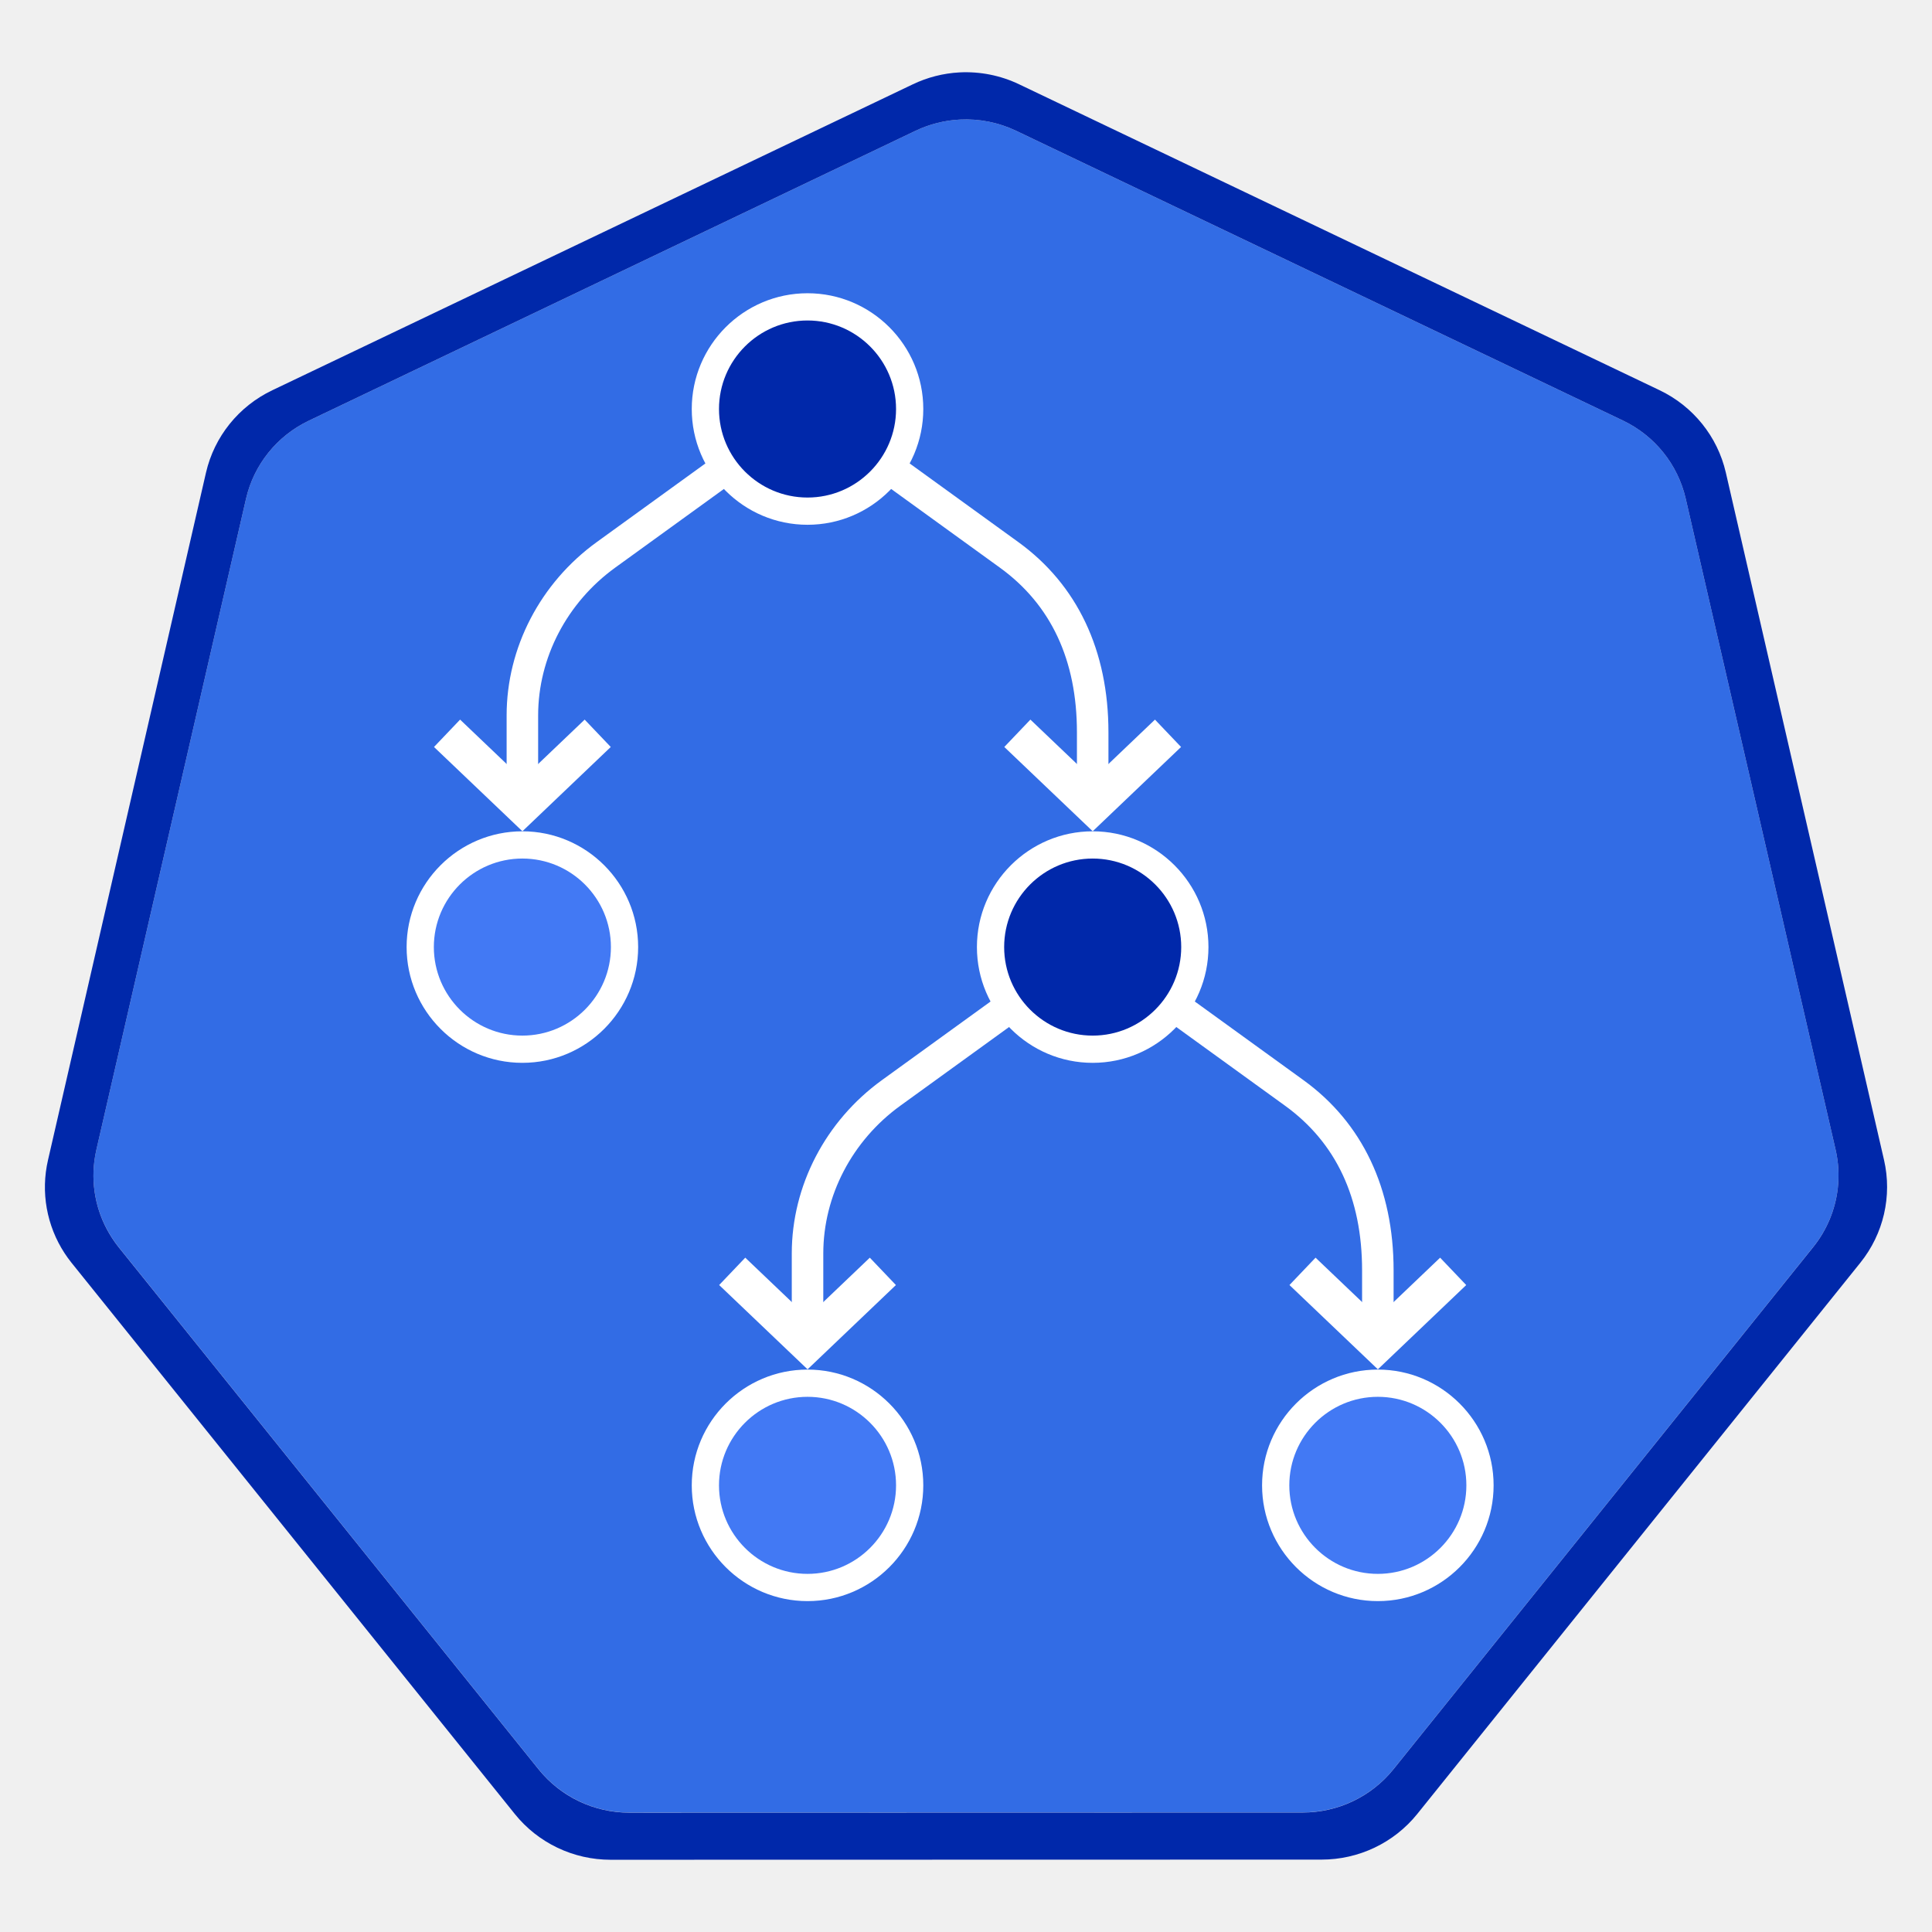
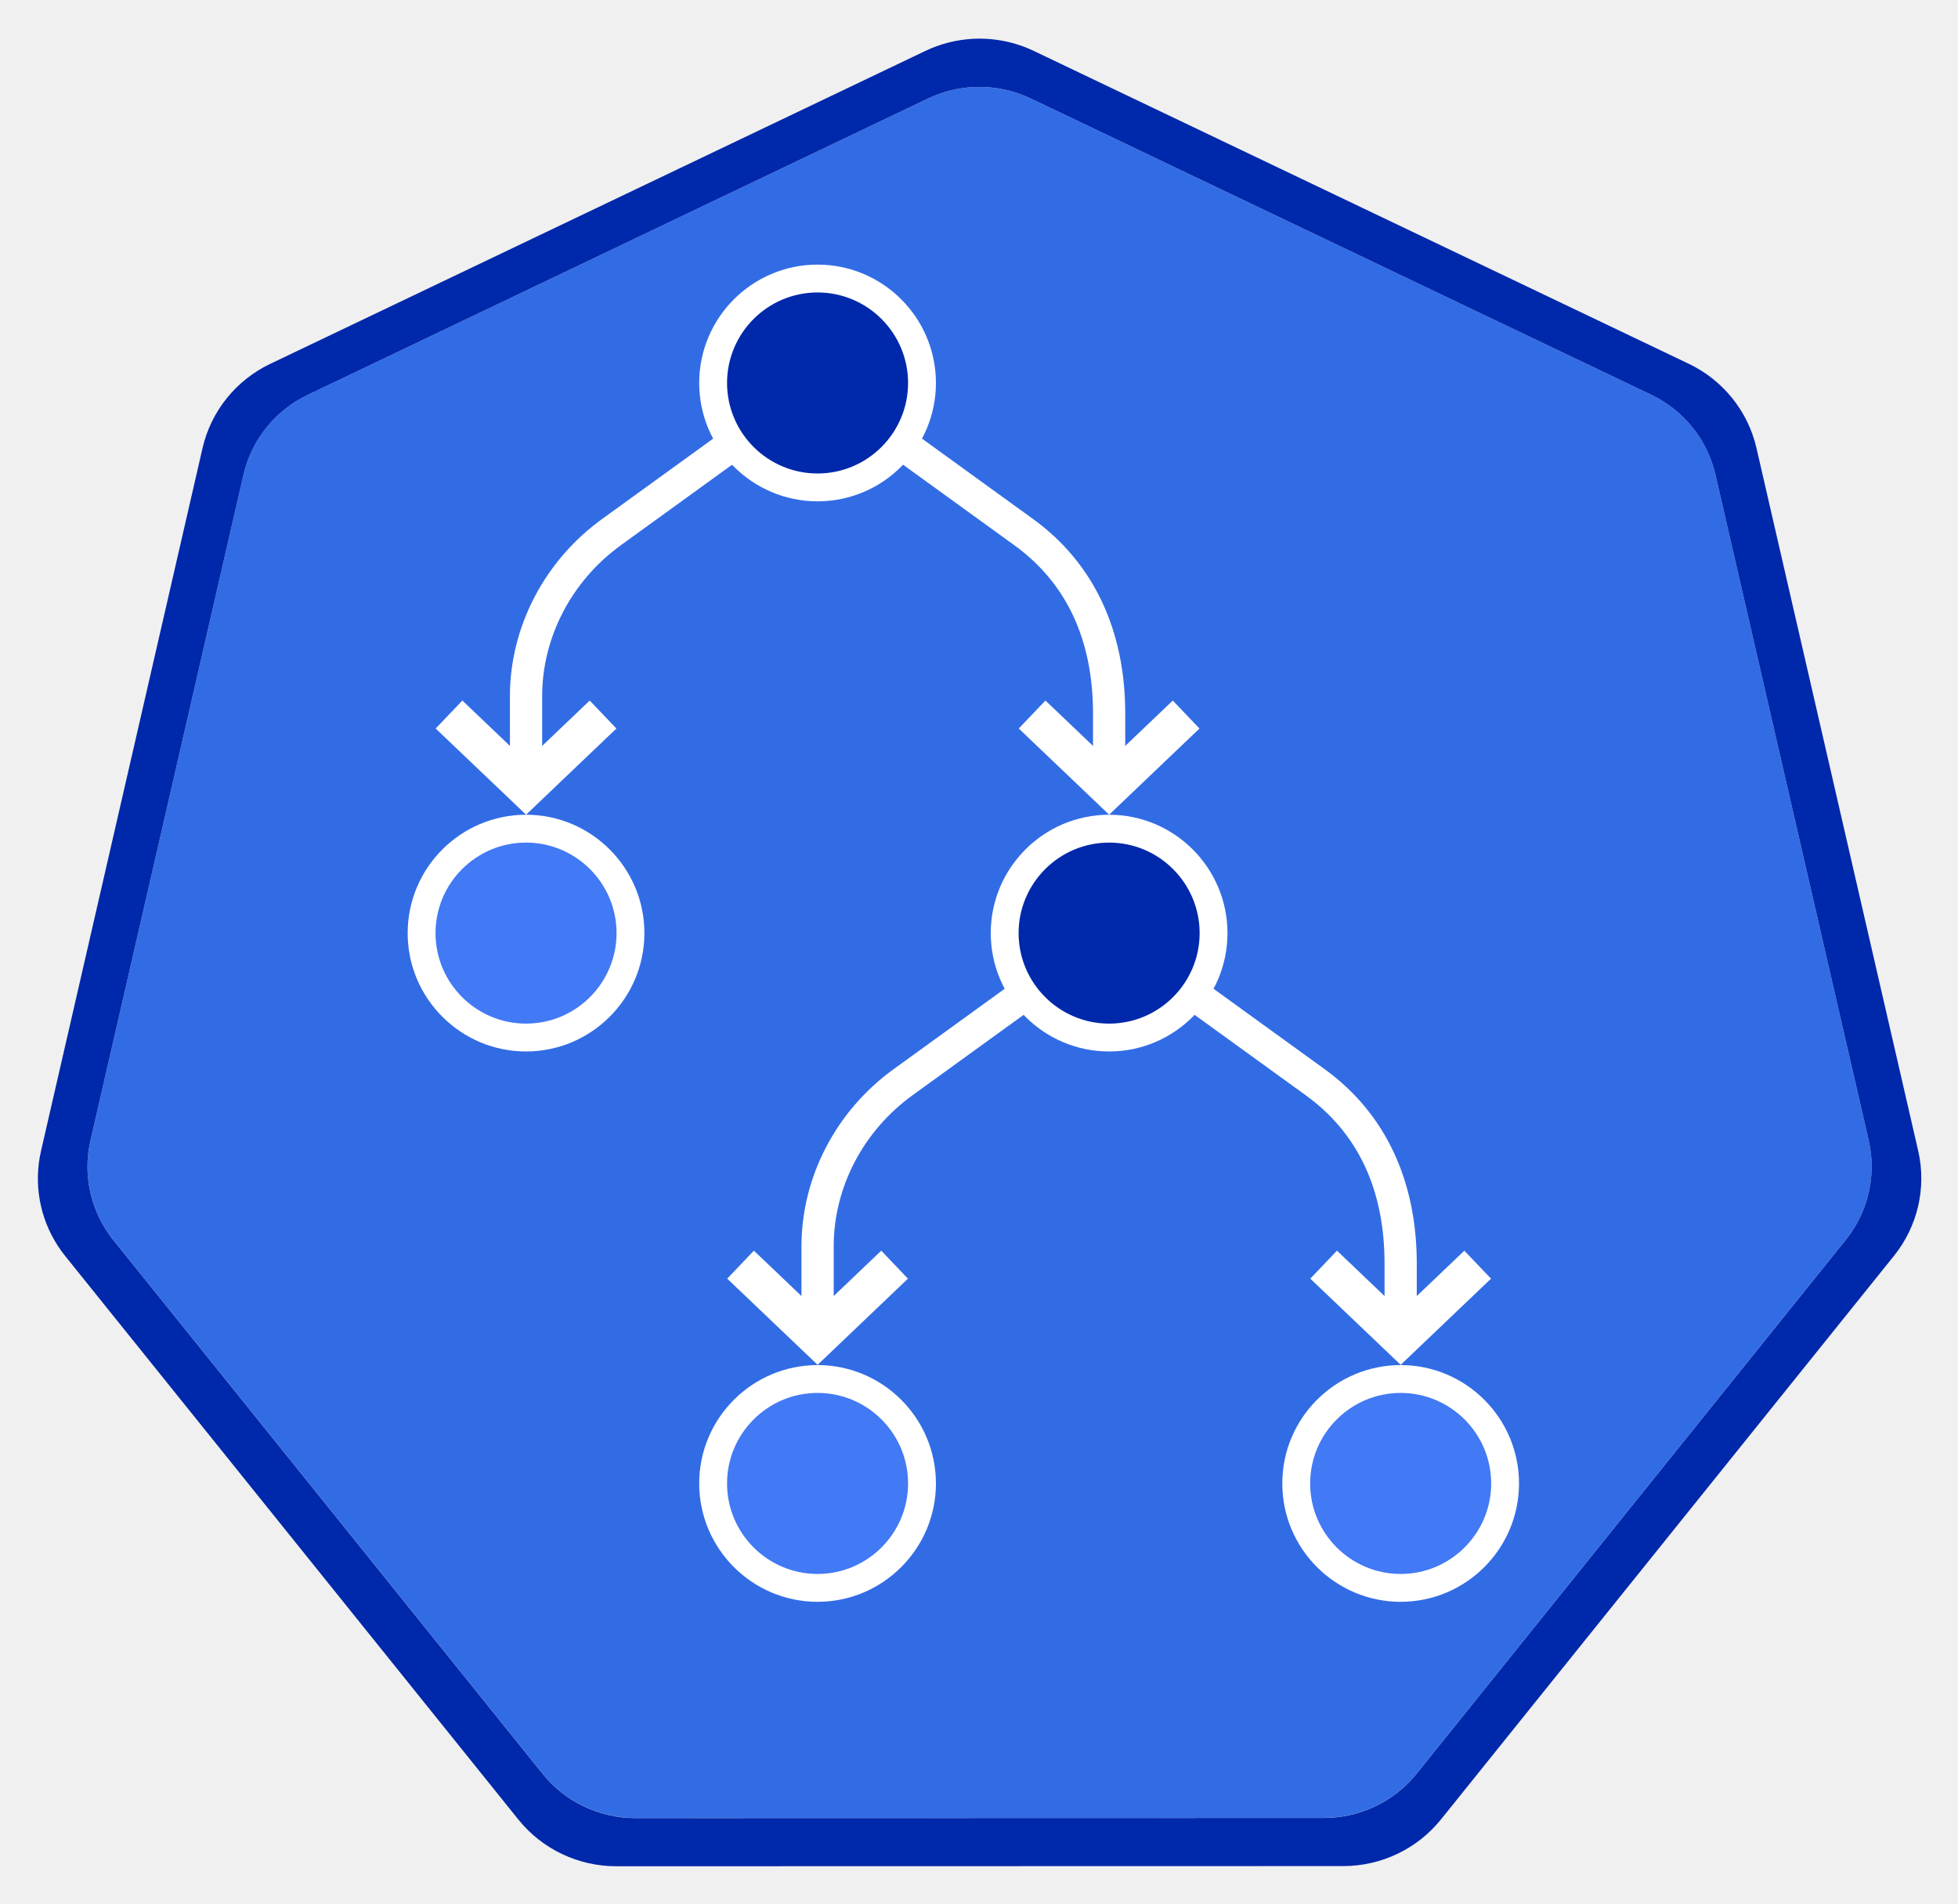
- <svg xmlns="http://www.w3.org/2000/svg" id="Layer_1" data-name="Layer 1" viewBox="0 0 400 400">
+ <svg xmlns="http://www.w3.org/2000/svg" role="img" viewBox="1.63 7.13 396.50 385.50">
  <defs>
-     <style>
-       .cls-1 {
-         fill: none;
-       }
- 
-       .cls-2 {
-         fill: #0028aa;
-       }
- 
-       .cls-3 {
-         fill: #4279f4;
-       }
- 
-       .cls-4 {
-         fill: #fff;
-       }
- 
-       .cls-5 {
-         fill: #326ce5;
-       }
-     </style>
+     <style>.cls-2{fill:#0028aa}.cls-3{fill:#4279f4}.cls-4{fill:#fff}</style>
  </defs>
  <g>
-     <path class="cls-1" d="M288.496,366.29c-4.562,5.66-11.473,8.953-18.779,8.948l-139.421.032c-7.309.001-14.22-3.298-18.779-8.964l-86.94-108.096c-.486-.609-.942-1.242-1.365-1.896-3.088-4.724-4.375-10.356-3.682-15.892-.699,5.544.586,11.185,3.678,15.916.424.654.879,1.286,1.365,1.896l86.94,108.096c4.559,5.666,11.47,8.965,18.779,8.964l139.421-.032c7.306.005,14.217-3.288,18.779-8.948l86.908-108.112c2.851-3.544,4.588-7.772,5.092-12.171-.507,4.391-2.242,8.611-5.088,12.148l-86.908,108.112Z" />
-     <path class="cls-5" d="M380.043,238.041l-31.036-134.811c-1.627-7.068-6.41-13.016-12.996-16.161l-125.622-59.984c-3.624-1.732-7.629-2.532-11.647-2.329l0.0 0c-3.194.161-6.323.953-9.205,2.329l-125.606,60.016c-6.586,3.145-11.369,9.093-12.996,16.161l-30.988,134.811c-.18.779-.318,1.563-.417,2.349-.693,5.536.594,11.168,3.682,15.892.424.654.879,1.286,1.365,1.896l86.94,108.096c4.559,5.666,11.47,8.965,18.779,8.964l139.421-.032c7.306.005,14.217-3.288,18.779-8.948l86.908-108.112c2.846-3.537,4.581-7.757,5.088-12.148.302-2.639.161-5.339-.449-7.99Z" />
-     <path class="cls-2" d="M390.067,240.161l-32.755-142.329c-1.722-7.455-6.771-13.727-13.719-17.044L210.983,17.447c-3.829-1.829-8.061-2.674-12.305-2.458-3.368.176-6.667,1.018-9.703,2.474L56.365,80.804c-6.952,3.32-12.001,9.599-13.719,17.06L9.939,240.177c-1.531,6.628-.291,13.587,3.438,19.293.449.687.931,1.352,1.446,1.992l91.775,114.12c4.812,5.981,12.108,9.463,19.823,9.462l147.181-.032c7.712.005,15.008-3.471,19.823-9.446l91.743-114.136c4.81-5.981,6.614-13.809,4.9-21.269ZM375.401,258.201l-86.908,108.112c-4.562,5.66-11.473,8.953-18.779,8.948l-139.421.032c-7.309.001-14.22-3.298-18.779-8.964l-86.94-108.096c-.486-.609-.942-1.242-1.365-1.896-3.092-4.731-4.378-10.372-3.678-15.916.099-.786.238-1.57.417-2.349l30.988-134.811c1.627-7.067,6.41-13.016,12.996-16.161l125.606-60.016c2.881-1.376,6.011-2.168,9.205-2.329l-0-0c4.018-.203,8.022.598,11.647,2.329l125.622,59.984c6.586,3.145,11.369,9.093,12.996,16.161l31.036,134.811c.61,2.651.751,5.351.449,7.99-.504,4.399-2.24,8.628-5.092,12.171Z" />
+     <path fill="none" d="M288.496,366.29c-4.562,5.66-11.473,8.953-18.779,8.948l-139.421.032c-7.309.001-14.22-3.298-18.779-8.964l-86.94-108.096c-.486-.609-.942-1.242-1.365-1.896-3.088-4.724-4.375-10.356-3.682-15.892-.699,5.544.586,11.185,3.678,15.916.424.654.879,1.286,1.365,1.896l86.94,108.096c4.559,5.666,11.47,8.965,18.779,8.964l139.421-.032c7.306.005,14.217-3.288,18.779-8.948l86.908-108.112c2.851-3.544,4.588-7.772,5.092-12.171-.507,4.391-2.242,8.611-5.088,12.148l-86.908,108.112Z" />
+     <path fill="#326ce5" d="M380.043,238.041l-31.036-134.811c-1.627-7.068-6.41-13.016-12.996-16.161l-125.622-59.984c-3.624-1.732-7.629-2.532-11.647-2.329l0.0 0c-3.194.161-6.323.953-9.205,2.329l-125.606,60.016c-6.586,3.145-11.369,9.093-12.996,16.161l-30.988,134.811c-.18.779-.318,1.563-.417,2.349-.693,5.536.594,11.168,3.682,15.892.424.654.879,1.286,1.365,1.896l86.94,108.096c4.559,5.666,11.47,8.965,18.779,8.964l139.421-.032c7.306.005,14.217-3.288,18.779-8.948l86.908-108.112c2.846-3.537,4.581-7.757,5.088-12.148.302-2.639.161-5.339-.449-7.99Z" />
+     <path d="M390.067,240.161l-32.755-142.329c-1.722-7.455-6.771-13.727-13.719-17.044L210.983,17.447c-3.829-1.829-8.061-2.674-12.305-2.458-3.368.176-6.667,1.018-9.703,2.474L56.365,80.804c-6.952,3.32-12.001,9.599-13.719,17.06L9.939,240.177c-1.531,6.628-.291,13.587,3.438,19.293.449.687.931,1.352,1.446,1.992l91.775,114.12c4.812,5.981,12.108,9.463,19.823,9.462l147.181-.032c7.712.005,15.008-3.471,19.823-9.446l91.743-114.136c4.81-5.981,6.614-13.809,4.9-21.269ZM375.401,258.201l-86.908,108.112c-4.562,5.66-11.473,8.953-18.779,8.948l-139.421.032c-7.309.001-14.22-3.298-18.779-8.964l-86.94-108.096c-.486-.609-.942-1.242-1.365-1.896-3.092-4.731-4.378-10.372-3.678-15.916.099-.786.238-1.57.417-2.349l30.988-134.811c1.627-7.067,6.41-13.016,12.996-16.161l125.606-60.016c2.881-1.376,6.011-2.168,9.205-2.329l-0-0c4.018-.203,8.022.598,11.647,2.329l125.622,59.984c6.586,3.145,11.369,9.093,12.996,16.161l31.036,134.811c.61,2.651.751,5.351.449,7.99-.504,4.399-2.24,8.628-5.092,12.171Z" class="cls-2" />
  </g>
  <g>
-     <path class="cls-4" d="M288.53,274.561h-6.525v-11.544c0-14.962-5.37-26.434-15.96-34.098l-41.726-30.195,3.826-5.286,41.726,30.195c12.207,8.834,18.659,22.453,18.659,39.384v11.544Z" />
-     <polygon class="cls-4" points="285.273 283.506 266.968 266.054 272.371 260.387 285.27 272.687 298.162 260.39 303.565 266.056 285.273 283.506" />
-     <path class="cls-4" d="M170.454,278.096h-6.525v-18.571c0-14.019,6.976-27.437,18.659-35.892l41.726-30.195,3.826,5.286-41.726,30.195c-9.994,7.232-15.96,18.674-15.96,30.606v18.571Z" />
-     <polygon class="cls-4" points="167.198 283.506 148.893 266.054 154.297 260.387 167.196 272.687 180.087 260.39 185.49 266.056 167.198 283.506" />
+     <path d="M288.53,274.561h-6.525v-11.544c0-14.962-5.37-26.434-15.96-34.098l-41.726-30.195,3.826-5.286,41.726,30.195c12.207,8.834,18.659,22.453,18.659,39.384v11.544Z" class="cls-4" />
+     <path d="M285.273 283.506L266.968 266.054 272.371 260.387 285.27 272.687 298.162 260.39 303.565 266.056 285.273 283.506zM170.454 278.096h-6.525v-18.571c0-14.019 6.976-27.437 18.659-35.892l41.726-30.195 3.826 5.286-41.726 30.195c-9.994 7.232-15.96 18.674-15.96 30.606v18.571z" class="cls-4" />
+     <path d="M167.198 283.506L148.893 266.054 154.297 260.387 167.196 272.687 180.087 260.39 185.49 266.056 167.198 283.506z" class="cls-4" />
    <g>
-       <circle class="cls-3" cx="285.267" cy="307.525" r="21.148" pointer-events="all" />
-       <path class="cls-4" d="M285.267,331.493c13.216,0,23.968-10.752,23.968-23.968s-10.752-23.968-23.968-23.968-23.968,10.752-23.968,23.968,10.752,23.968,23.968,23.968ZM285.267,289.196c10.106,0,18.329,8.222,18.329,18.329s-8.222,18.329-18.329,18.329-18.329-8.222-18.329-18.329,8.222-18.329,18.329-18.329Z" />
+       <circle cx="285.267" cy="307.525" r="21.148" class="cls-3" pointer-events="all" />
+       <path d="M285.267,331.493c13.216,0,23.968-10.752,23.968-23.968s-10.752-23.968-23.968-23.968-23.968,10.752-23.968,23.968,10.752,23.968,23.968,23.968ZM285.267,289.196c10.106,0,18.329,8.222,18.329,18.329s-8.222,18.329-18.329,18.329-18.329-8.222-18.329-18.329,8.222-18.329,18.329-18.329Z" class="cls-4" />
    </g>
    <g>
-       <circle class="cls-3" cx="167.189" cy="307.525" r="21.148" pointer-events="all" />
-       <path class="cls-4" d="M167.189,331.493c-13.216,0-23.968-10.752-23.968-23.968s10.752-23.968,23.968-23.968,23.968,10.752,23.968,23.968-10.752,23.968-23.968,23.968ZM167.189,289.196c-10.106,0-18.329,8.222-18.329,18.329s8.222,18.329,18.329,18.329,18.329-8.222,18.329-18.329-8.222-18.329-18.329-18.329Z" />
+       <circle cx="167.189" cy="307.525" r="21.148" class="cls-3" pointer-events="all" />
+       <path d="M167.189,331.493c-13.216,0-23.968-10.752-23.968-23.968s10.752-23.968,23.968-23.968,23.968,10.752,23.968,23.968-10.752,23.968-23.968,23.968ZM167.189,289.196c-10.106,0-18.329,8.222-18.329,18.329s8.222,18.329,18.329,18.329,18.329-8.222,18.329-18.329-8.222-18.329-18.329-18.329Z" class="cls-4" />
    </g>
    <g>
-       <circle class="cls-2" cx="226.229" cy="196.081" r="21.148" pointer-events="all" />
-       <path class="cls-4" d="M226.229,220.05c-13.216,0-23.968-10.752-23.968-23.968s10.752-23.968,23.968-23.968,23.968,10.752,23.968,23.968-10.752,23.968-23.968,23.968ZM226.229,177.753c-10.106,0-18.329,8.222-18.329,18.329s8.222,18.329,18.329,18.329,18.329-8.222,18.329-18.329-8.222-18.329-18.329-18.329Z" />
+       <circle cx="226.229" cy="196.081" r="21.148" class="cls-2" pointer-events="all" />
+       <path d="M226.229,220.05c-13.216,0-23.968-10.752-23.968-23.968s10.752-23.968,23.968-23.968,23.968,10.752,23.968,23.968-10.752,23.968-23.968,23.968ZM226.229,177.753c-10.106,0-18.329,8.222-18.329,18.329s8.222,18.329,18.329,18.329,18.329-8.222,18.329-18.329-8.222-18.329-18.329-18.329Z" class="cls-4" />
    </g>
-     <path class="cls-4" d="M229.492,163.161h-6.525v-11.544c0-14.962-5.37-26.434-15.96-34.098l-41.726-30.196,3.826-5.286,41.726,30.196c12.207,8.834,18.659,22.453,18.659,39.384v11.544Z" />
-     <polygon class="cls-4" points="226.234 172.105 207.929 154.653 213.333 148.986 226.232 161.286 239.123 148.989 244.526 154.655 226.234 172.105" />
-     <path class="cls-4" d="M111.416,166.695h-6.525v-18.571c0-14.019,6.976-27.436,18.659-35.892l41.726-30.196,3.826,5.286-41.726,30.196c-9.994,7.232-15.96,18.673-15.96,30.606v18.571Z" />
+     <path d="M229.492,163.161h-6.525v-11.544c0-14.962-5.37-26.434-15.96-34.098l-41.726-30.196,3.826-5.286,41.726,30.196c12.207,8.834,18.659,22.453,18.659,39.384v11.544Z" class="cls-4" />
+     <path d="M226.234 172.105L207.929 154.653 213.333 148.986 226.232 161.286 239.123 148.989 244.526 154.655 226.234 172.105zM111.416 166.695h-6.525v-18.571c0-14.019 6.976-27.436 18.659-35.892l41.726-30.196 3.826 5.286-41.726 30.196c-9.994 7.232-15.96 18.673-15.96 30.606v18.571z" class="cls-4" />
    <g>
-       <circle class="cls-3" cx="108.153" cy="196.081" r="21.148" pointer-events="all" />
-       <path class="cls-4" d="M108.153,220.049c-13.216,0-23.968-10.752-23.968-23.968s10.752-23.968,23.968-23.968,23.968,10.752,23.968,23.968-10.752,23.968-23.968,23.968ZM108.153,177.752c-10.106,0-18.329,8.222-18.329,18.329s8.222,18.329,18.329,18.329,18.329-8.222,18.329-18.329-8.222-18.329-18.329-18.329Z" />
+       <circle cx="108.153" cy="196.081" r="21.148" class="cls-3" pointer-events="all" />
+       <path d="M108.153,220.049c-13.216,0-23.968-10.752-23.968-23.968s10.752-23.968,23.968-23.968,23.968,10.752,23.968,23.968-10.752,23.968-23.968,23.968ZM108.153,177.752c-10.106,0-18.329,8.222-18.329,18.329s8.222,18.329,18.329,18.329,18.329-8.222,18.329-18.329-8.222-18.329-18.329-18.329Z" class="cls-4" />
    </g>
    <g>
-       <circle class="cls-2" cx="167.189" cy="84.68" r="21.148" pointer-events="all" />
-       <path class="cls-4" d="M167.189,108.649c-13.216,0-23.968-10.752-23.968-23.968s10.752-23.968,23.968-23.968,23.968,10.752,23.968,23.968-10.752,23.968-23.968,23.968ZM167.189,66.352c-10.106,0-18.329,8.222-18.329,18.329s8.222,18.329,18.329,18.329,18.329-8.222,18.329-18.329-8.222-18.329-18.329-18.329Z" />
+       <circle cx="167.189" cy="84.68" r="21.148" class="cls-2" pointer-events="all" />
+       <path d="M167.189,108.649c-13.216,0-23.968-10.752-23.968-23.968s10.752-23.968,23.968-23.968,23.968,10.752,23.968,23.968-10.752,23.968-23.968,23.968ZM167.189,66.352c-10.106,0-18.329,8.222-18.329,18.329s8.222,18.329,18.329,18.329,18.329-8.222,18.329-18.329-8.222-18.329-18.329-18.329Z" class="cls-4" />
    </g>
-     <polygon class="cls-4" points="108.16 172.105 89.855 154.653 95.258 148.986 108.157 161.286 121.048 148.989 126.452 154.655 108.16 172.105" />
+     <path d="M108.16 172.105L89.855 154.653 95.258 148.986 108.157 161.286 121.048 148.989 126.452 154.655 108.16 172.105z" class="cls-4" />
  </g>
</svg>
